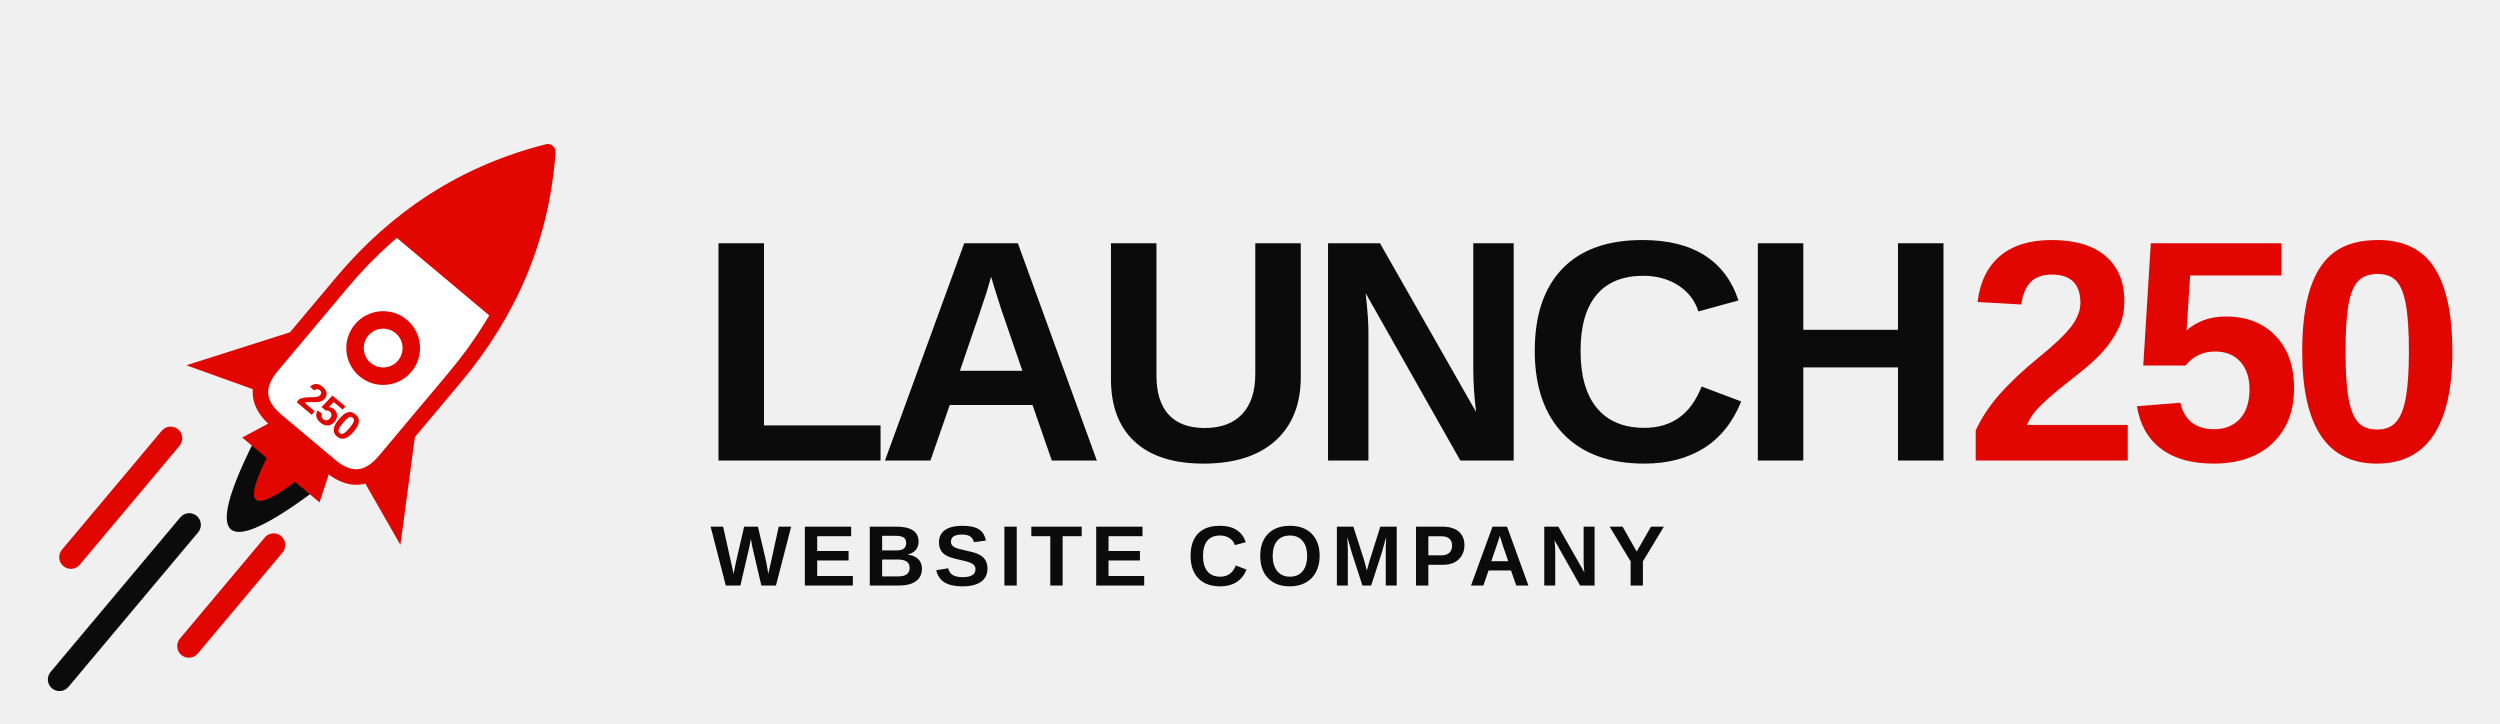
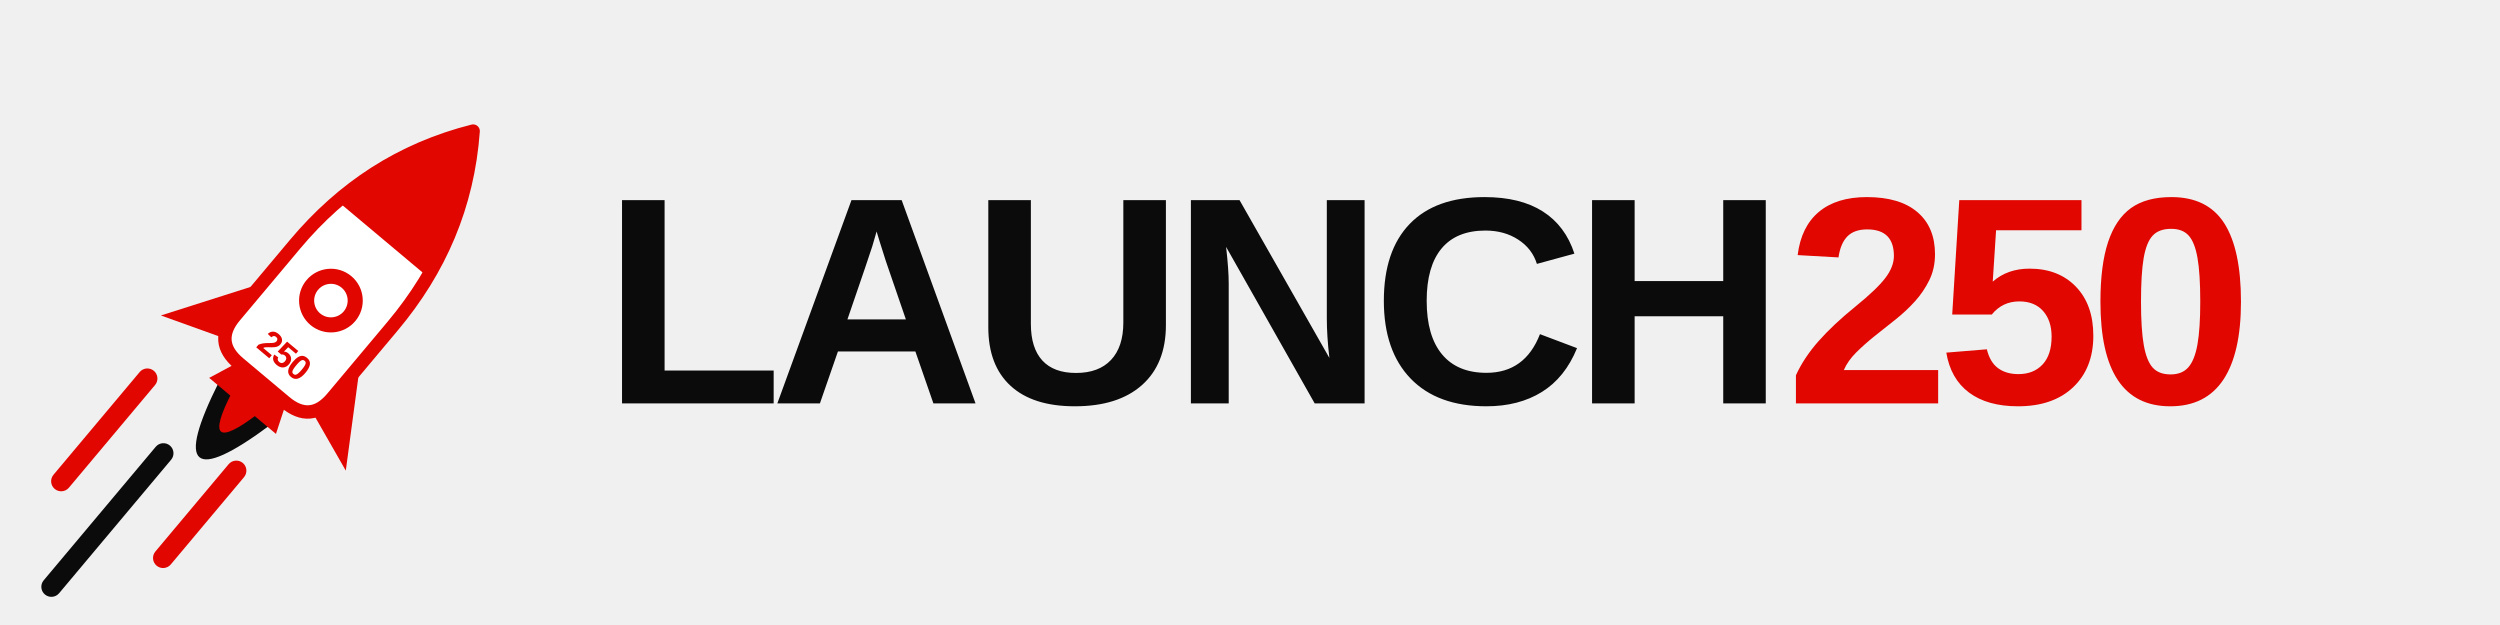
- <svg xmlns="http://www.w3.org/2000/svg" viewBox="0 0 760 220" role="img" aria-label="Launch250 website company">
+ <svg xmlns="http://www.w3.org/2000/svg" viewBox="0 0 880 220" role="img" aria-label="Launch250">
  <g transform="translate(118 104) rotate(40) scale(1.18)">
    <rect x="-30" y="52" width="6" height="46" rx="3" fill="#E10600" />
    <rect x="-12" y="66" width="6" height="58" rx="3" fill="#0B0B0C" />
    <rect x="8" y="56" width="6" height="40" rx="3" fill="#E10600" />
    <path d="M-10 42 Q0 84 10 42 Z" fill="#0B0B0C" />
    <path d="M-5 42 Q0 64 5 42 Z" fill="#E10600" />
    <path d="M-9 33 H9 L13 43 H-13 Z" fill="#E10600" />
    <path d="M-17 8 L-36 38 L-17 31 Z" fill="#E10600" />
    <path d="M17 8 L36 38 L17 31 Z" fill="#E10600" />
    <path d="M0 -64 C13 -46 19 -26 19 -4 V24 Q19 34 9 34 H-9 Q-19 34 -19 24 V-4 C-19 -26 -13 -46 0 -64 Z" fill="#FFFFFF" stroke="#E10600" stroke-width="4" stroke-linejoin="round" />
    <path d="M0 -64 C11 -48 16 -34 17 -22 H-17 C-16 -34 -11 -48 0 -64 Z" fill="#E10600" />
    <circle cx="0" cy="2" r="9.5" fill="#E10600" />
    <circle cx="0" cy="2" r="5" fill="#FFFFFF" />
    <text x="0" y="27" font-size="10.5" font-weight="700" text-anchor="middle" fill="#E10600" letter-spacing="-.3" font-family="'Space Grotesk','Liberation Sans',Arial,Helvetica,sans-serif">250</text>
  </g>
-   <text x="212" y="140" font-size="96" font-weight="700" letter-spacing="-4" fill="#0B0B0C" font-family="'Space Grotesk','Liberation Sans',Arial,Helvetica,sans-serif">LAUNCH<tspan fill="#E10600">250</tspan>
+   <text x="212" y="142" font-size="104" font-weight="700" letter-spacing="-4.5" fill="#0B0B0C" font-family="'Space Grotesk','Liberation Sans',Arial,Helvetica,sans-serif">LAUNCH<tspan fill="#E10600">250</tspan>
  </text>
-   <text x="216" y="178" font-size="26" font-weight="700" letter-spacing="2.4" fill="#0B0B0C" font-family="'Space Grotesk','Liberation Sans',Arial,Helvetica,sans-serif">WEBSITE COMPANY</text>
</svg>
